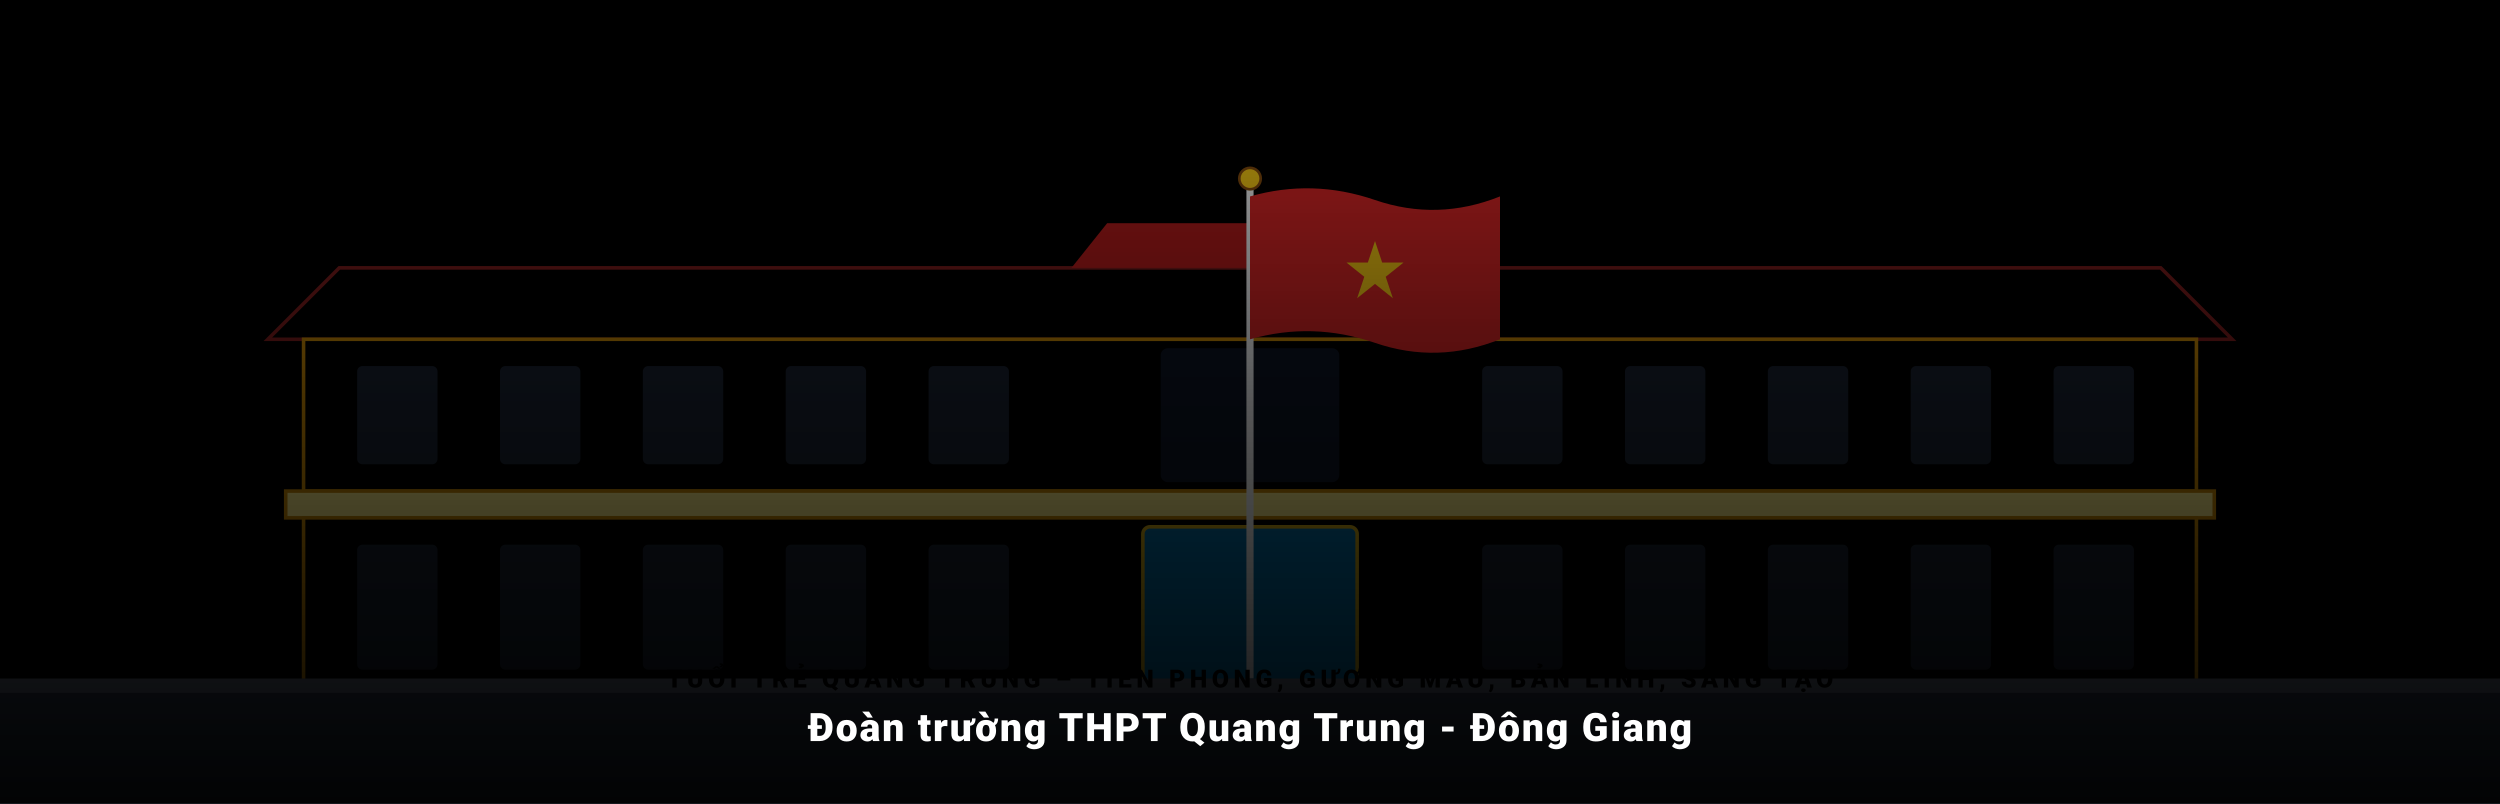
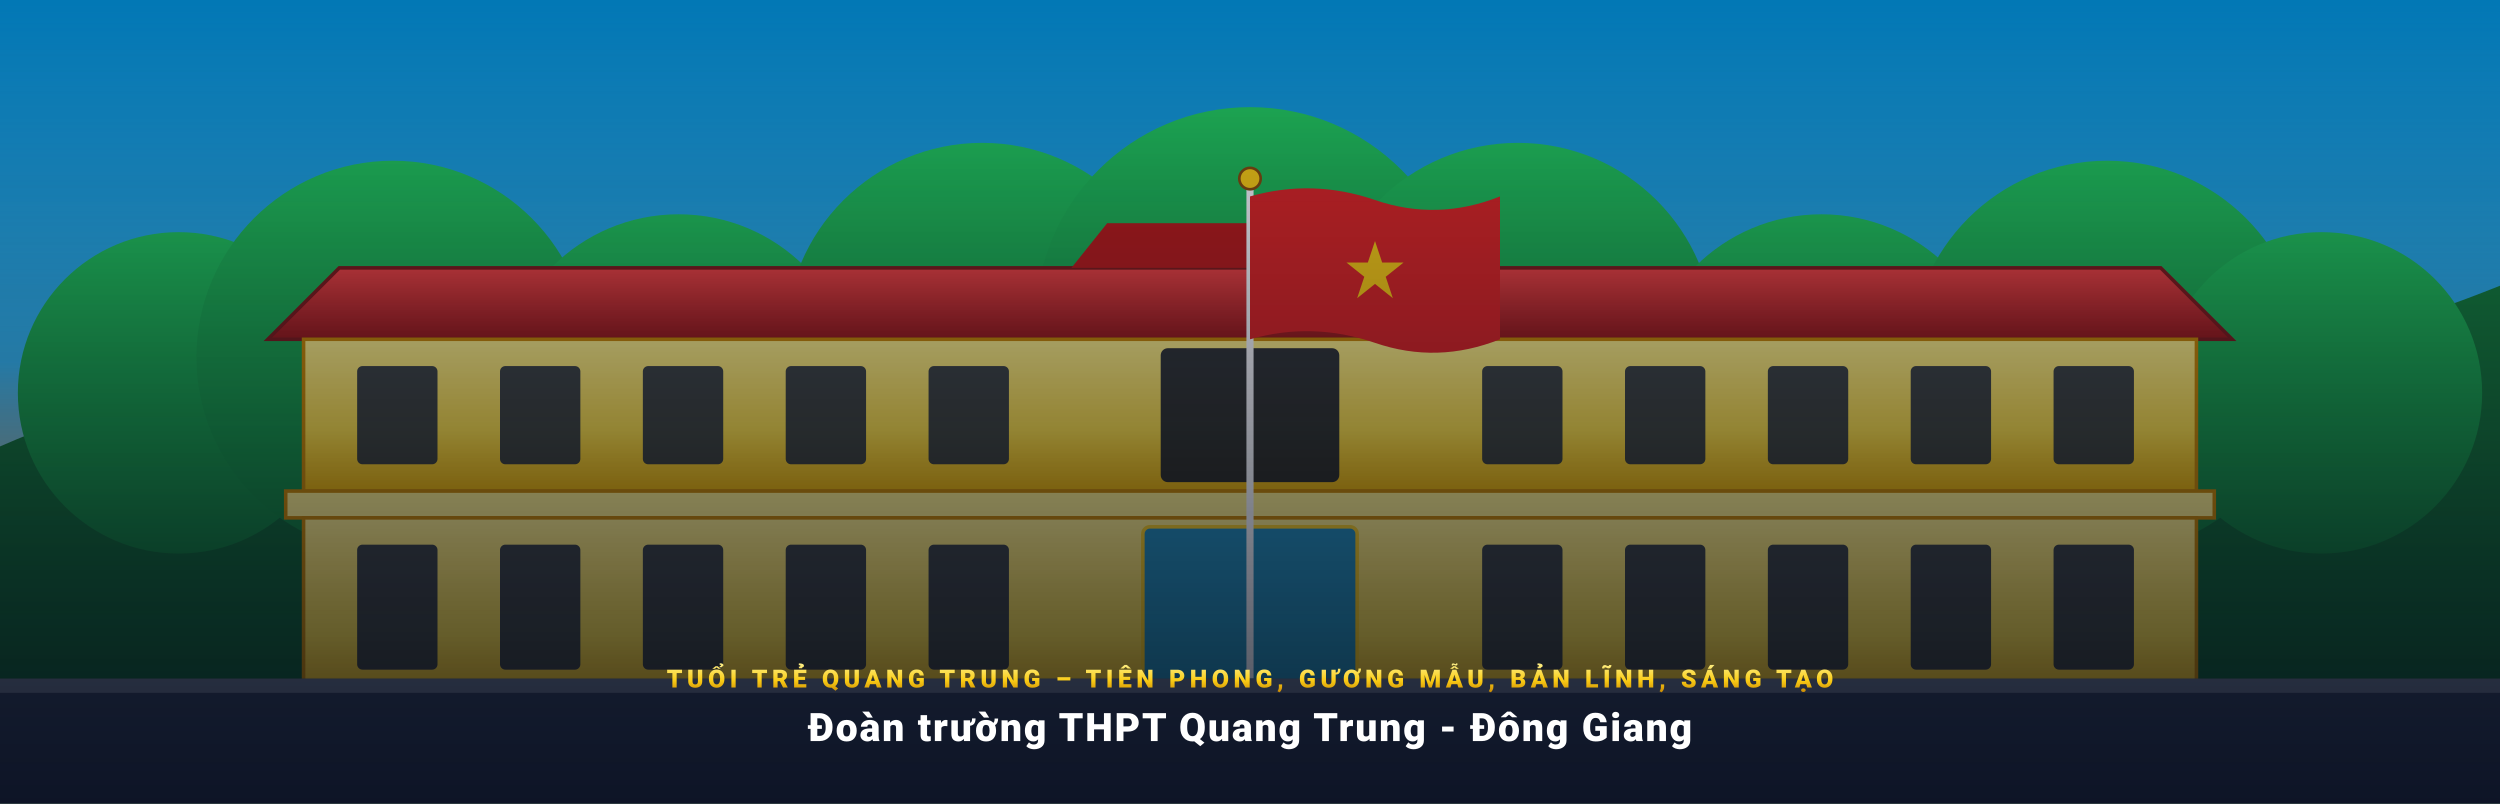
<svg xmlns="http://www.w3.org/2000/svg" viewBox="0 0 1400 450" width="100%" height="100%">
  <defs>
    <linearGradient id="footerSky" x1="0%" y1="0%" x2="0%" y2="100%">
-       <stop offset="0%" stopColor="#0284c7" />
-       <stop offset="45%" stopColor="#38bdf8" />
-       <stop offset="75%" stopColor="#fdba74" />
-       <stop offset="100%" stopColor="#fed7aa" />
+       <stop offset="0%" stop-color="#0284c7" />
+       <stop offset="45%" stop-color="#38bdf8" />
+       <stop offset="75%" stop-color="#fdba74" />
+       <stop offset="100%" stop-color="#fed7aa" />
    </linearGradient>
    <linearGradient id="wallYellow" x1="0%" y1="0%" x2="0%" y2="100%">
-       <stop offset="0%" stopColor="#fef08a" />
-       <stop offset="60%" stopColor="#fde047" />
-       <stop offset="100%" stopColor="#eab308" />
+       <stop offset="0%" stop-color="#fef08a" />
+       <stop offset="60%" stop-color="#fde047" />
+       <stop offset="100%" stop-color="#eab308" />
    </linearGradient>
    <linearGradient id="roofRed" x1="0%" y1="0%" x2="0%" y2="100%">
-       <stop offset="0%" stopColor="#ef4444" />
-       <stop offset="100%" stopColor="#991b1b" />
+       <stop offset="0%" stop-color="#ef4444" />
+       <stop offset="100%" stop-color="#991b1b" />
    </linearGradient>
    <linearGradient id="hillBackdrop" x1="0%" y1="0%" x2="0%" y2="100%">
-       <stop offset="0%" stopColor="#15803d" />
-       <stop offset="100%" stopColor="#14532d" />
+       <stop offset="0%" stop-color="#15803d" />
+       <stop offset="100%" stop-color="#14532d" />
    </linearGradient>
    <linearGradient id="lushTree" x1="0%" y1="0%" x2="0%" y2="100%">
-       <stop offset="0%" stopColor="#22c55e" />
-       <stop offset="100%" stopColor="#15803d" />
+       <stop offset="0%" stop-color="#22c55e" />
+       <stop offset="100%" stop-color="#15803d" />
    </linearGradient>
    <linearGradient id="goldSlogan" x1="0%" y1="0%" x2="0%" y2="100%">
-       <stop offset="0%" stopColor="#fef08a" />
-       <stop offset="60%" stopColor="#facc15" />
-       <stop offset="100%" stopColor="#ca8a04" />
+       <stop offset="0%" stop-color="#fef08a" />
+       <stop offset="60%" stop-color="#facc15" />
+       <stop offset="100%" stop-color="#ca8a04" />
    </linearGradient>
    <linearGradient id="footerVignette" x1="0%" y1="0%" x2="0%" y2="100%">
-       <stop offset="0%" stopColor="#020617" stop-opacity="0.25" />
-       <stop offset="50%" stopColor="#020617" stop-opacity="0.65" />
-       <stop offset="100%" stopColor="#020617" stop-opacity="0.95" />
+       <stop offset="0%" stop-color="#020617" stop-opacity="0.1" />
+       <stop offset="50%" stop-color="#020617" stop-opacity="0.4" />
+       <stop offset="100%" stop-color="#020617" stop-opacity="0.75" />
    </linearGradient>
  </defs>
  <rect width="1400" height="450" fill="url(#footerSky)" />
  <path d="M 0 250 Q 300 120 700 200 T 1400 160 L 1400 450 L 0 450 Z" fill="url(#hillBackdrop)" />
  <g fill="url(#lushTree)">
    <circle cx="100" cy="220" r="90" />
    <circle cx="220" cy="200" r="110" />
    <circle cx="380" cy="220" r="100" />
    <circle cx="550" cy="190" r="110" />
    <circle cx="700" cy="180" r="120" />
    <circle cx="850" cy="190" r="110" />
    <circle cx="1020" cy="220" r="100" />
    <circle cx="1180" cy="200" r="110" />
    <circle cx="1300" cy="220" r="90" />
  </g>
  <g id="ClassroomBuilding" transform="translate(150, 140)">
    <polygon points="0,50 1100,50 1060,10 40,10" fill="url(#roofRed)" stroke="#7f1d1d" stroke-width="2" />
    <polygon points="450,10 650,10 630,-15 470,-15" fill="#b91c1c" />
    <rect x="20" y="50" width="1060" height="85" fill="url(#wallYellow)" stroke="#ca8a04" stroke-width="2" />
    <g fill="#1e293b" opacity="0.85">
      <rect x="50" y="65" width="45" height="55" rx="3" />
      <rect x="130" y="65" width="45" height="55" rx="3" />
      <rect x="210" y="65" width="45" height="55" rx="3" />
      <rect x="290" y="65" width="45" height="55" rx="3" />
      <rect x="370" y="65" width="45" height="55" rx="3" />
      <rect x="500" y="55" width="100" height="75" fill="#0f172a" rx="4" />
      <rect x="680" y="65" width="45" height="55" rx="3" />
      <rect x="760" y="65" width="45" height="55" rx="3" />
      <rect x="840" y="65" width="45" height="55" rx="3" />
      <rect x="920" y="65" width="45" height="55" rx="3" />
      <rect x="1000" y="65" width="45" height="55" rx="3" />
    </g>
    <rect x="10" y="135" width="1080" height="15" fill="#fef08a" stroke="#ca8a04" stroke-width="2" />
    <rect x="20" y="150" width="1060" height="110" fill="url(#wallYellow)" stroke="#ca8a04" stroke-width="2" />
    <g fill="#1e293b" opacity="0.85">
      <rect x="50" y="165" width="45" height="70" rx="3" />
      <rect x="130" y="165" width="45" height="70" rx="3" />
      <rect x="210" y="165" width="45" height="70" rx="3" />
      <rect x="290" y="165" width="45" height="70" rx="3" />
      <rect x="370" y="165" width="45" height="70" rx="3" />
      <rect x="490" y="155" width="120" height="95" fill="#0284c7" stroke="#facc15" stroke-width="2" rx="4" />
      <rect x="680" y="165" width="45" height="70" rx="3" />
      <rect x="760" y="165" width="45" height="70" rx="3" />
      <rect x="840" y="165" width="45" height="70" rx="3" />
      <rect x="920" y="165" width="45" height="70" rx="3" />
      <rect x="1000" y="165" width="45" height="70" rx="3" />
    </g>
    <g transform="translate(550, -40)">
      <line x1="0" y1="0" x2="0" y2="280" stroke="#f8fafc" stroke-width="4" />
      <circle cx="0" cy="0" r="6" fill="#facc15" stroke="#854d0e" stroke-width="1.5" />
      <path d="M 0 10 Q 35 0 70 12 Q 105 24 140 10 L 140 90 Q 105 104 70 92 Q 35 80 0 90 Z" fill="#dc2626" />
      <polygon points="70,35 74,47 86,47 76,55 80,67 70,59 60,67 64,55 54,47 66,47" fill="#facc15" />
    </g>
  </g>
  <rect x="0" y="380" width="1400" height="70" fill="#334155" />
  <rect x="0" y="380" width="1400" height="8" fill="#e2e8f0" opacity="0.3" />
  <rect width="1400" height="450" fill="url(#footerVignette)" pointer-events="none" />
  <g transform="translate(700, 385)">
    <text text-anchor="middle" fill="url(#goldSlogan)" font-size="14" font-weight="900" font-family="'Segoe UI', Roboto, sans-serif" letter-spacing="2.5">
      TUỔI TRẺ QUANG TRUNG – TIÊN PHONG, GƯƠNG MẪU, BẢN LĨNH, SÁNG TẠO
    </text>
    <text y="30" text-anchor="middle" fill="#ffffff" font-size="22" font-weight="900" font-family="'Segoe UI', Roboto, sans-serif" letter-spacing="1">
      Đoàn trường THPT Quang Trung - Đông Giang
    </text>
  </g>
</svg>
